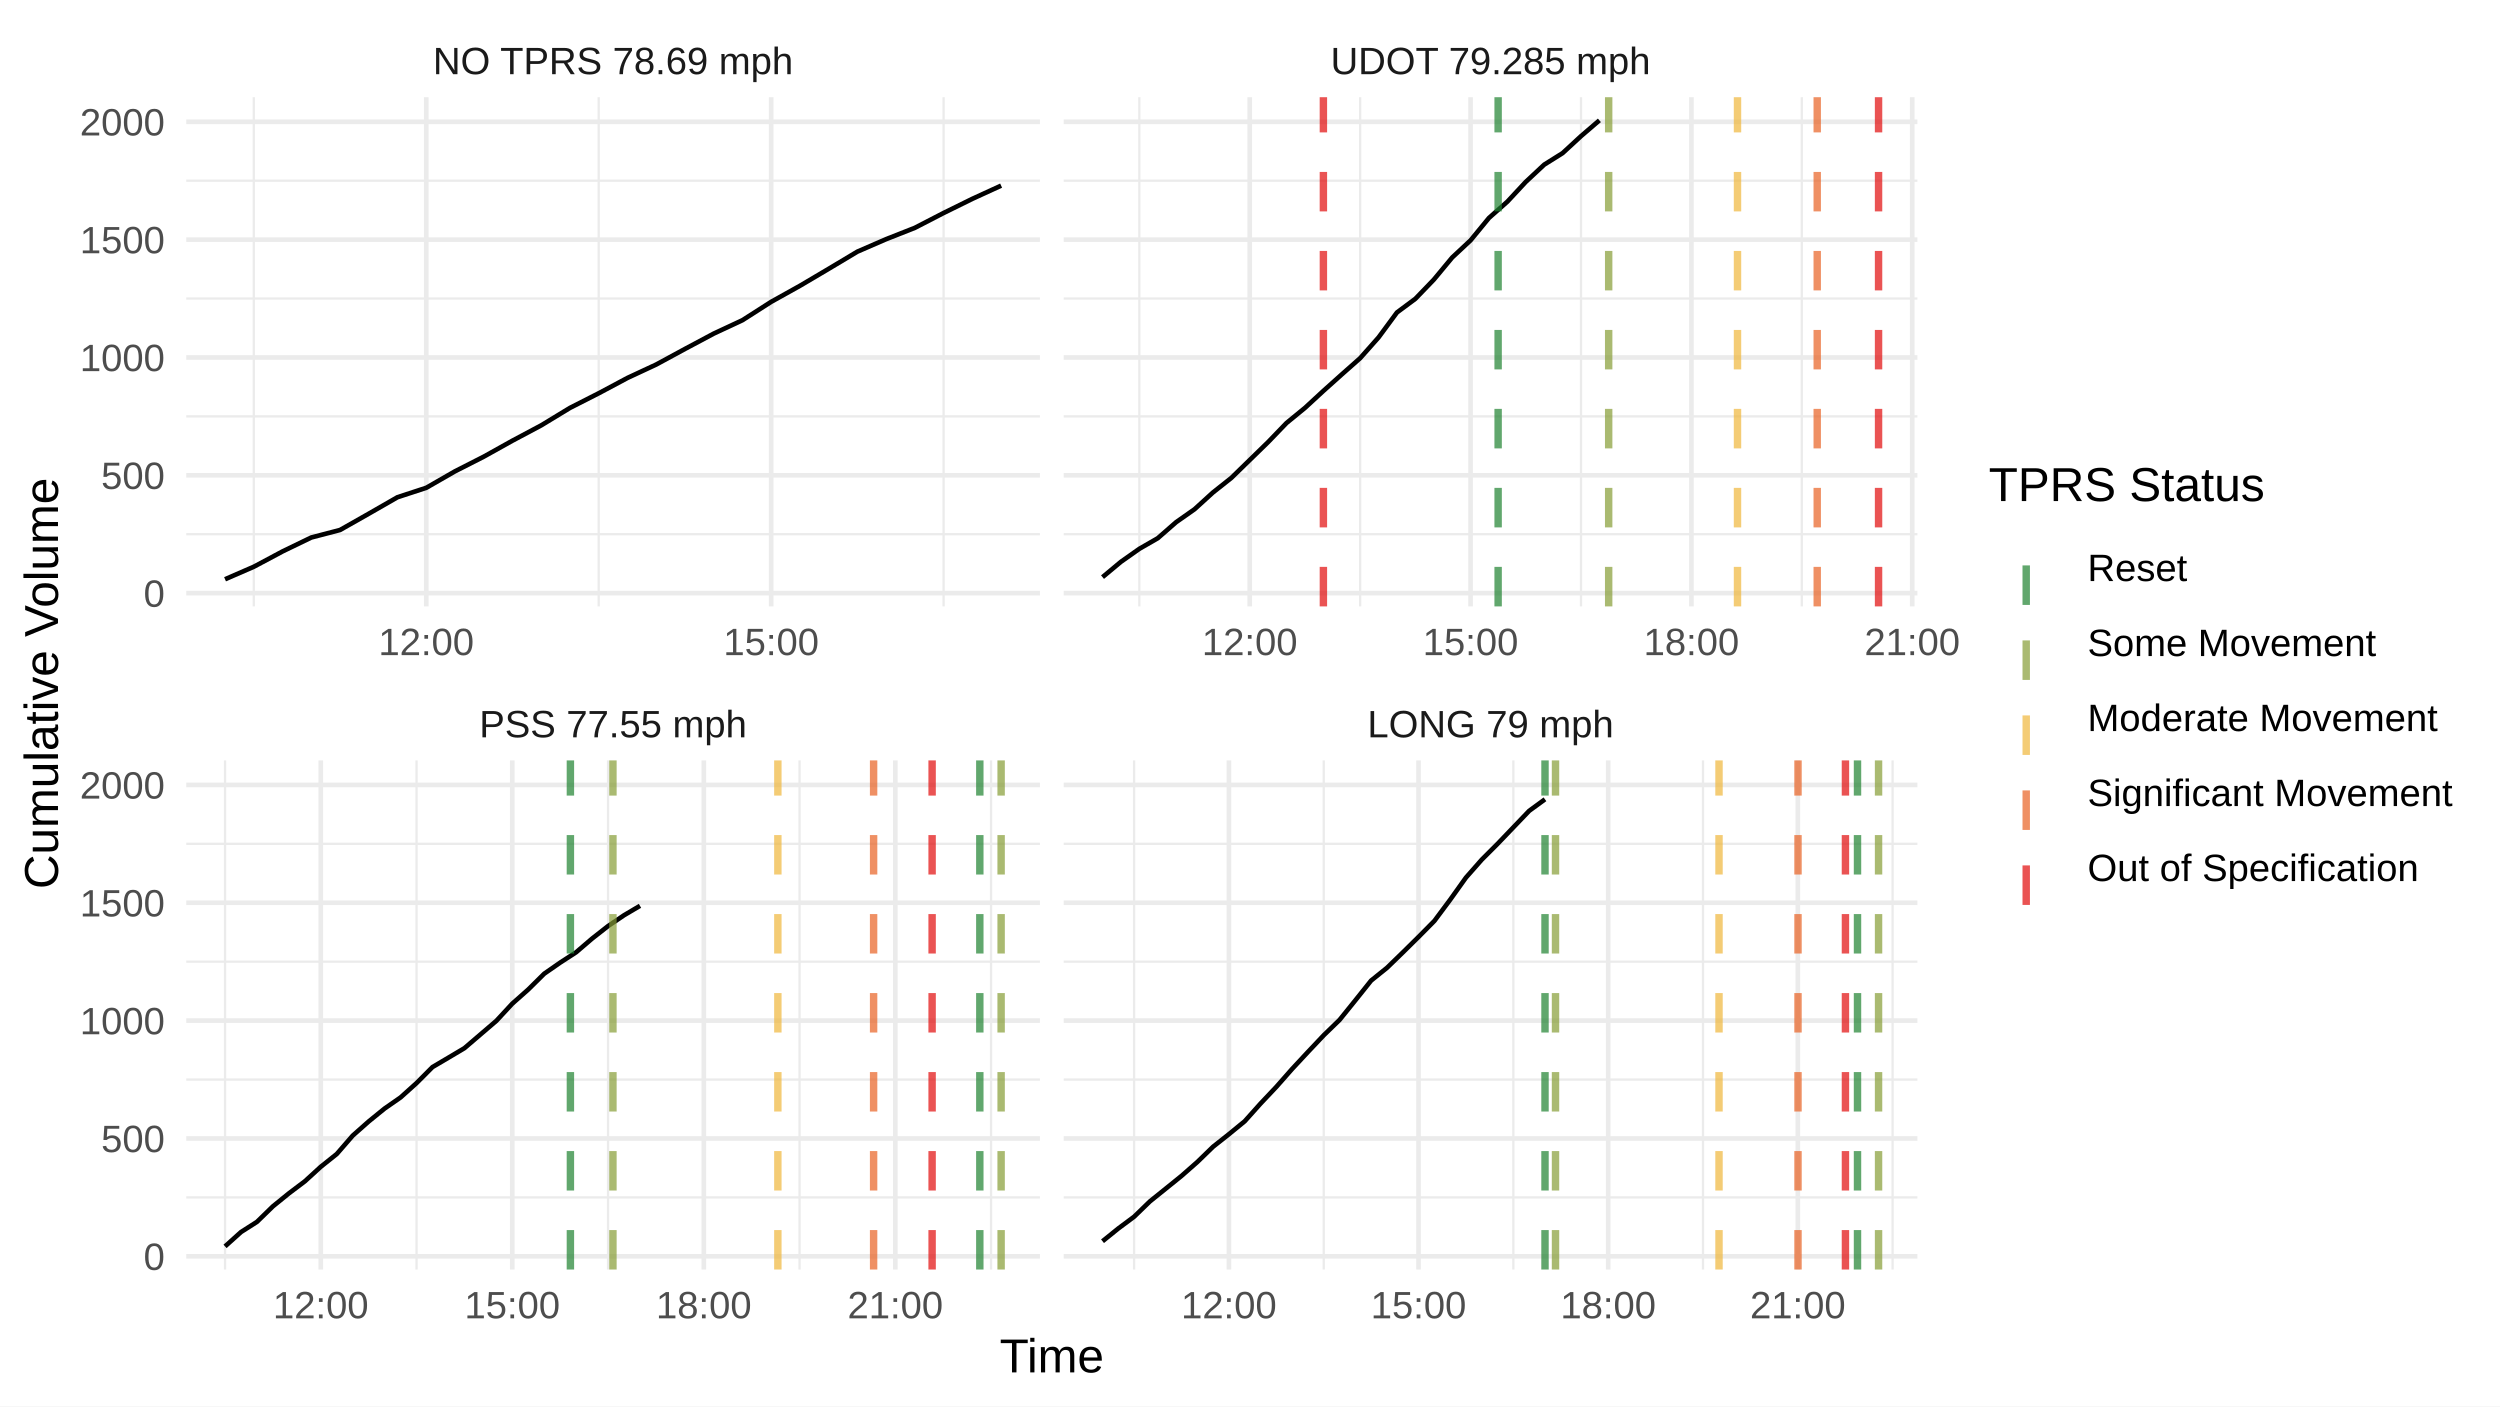
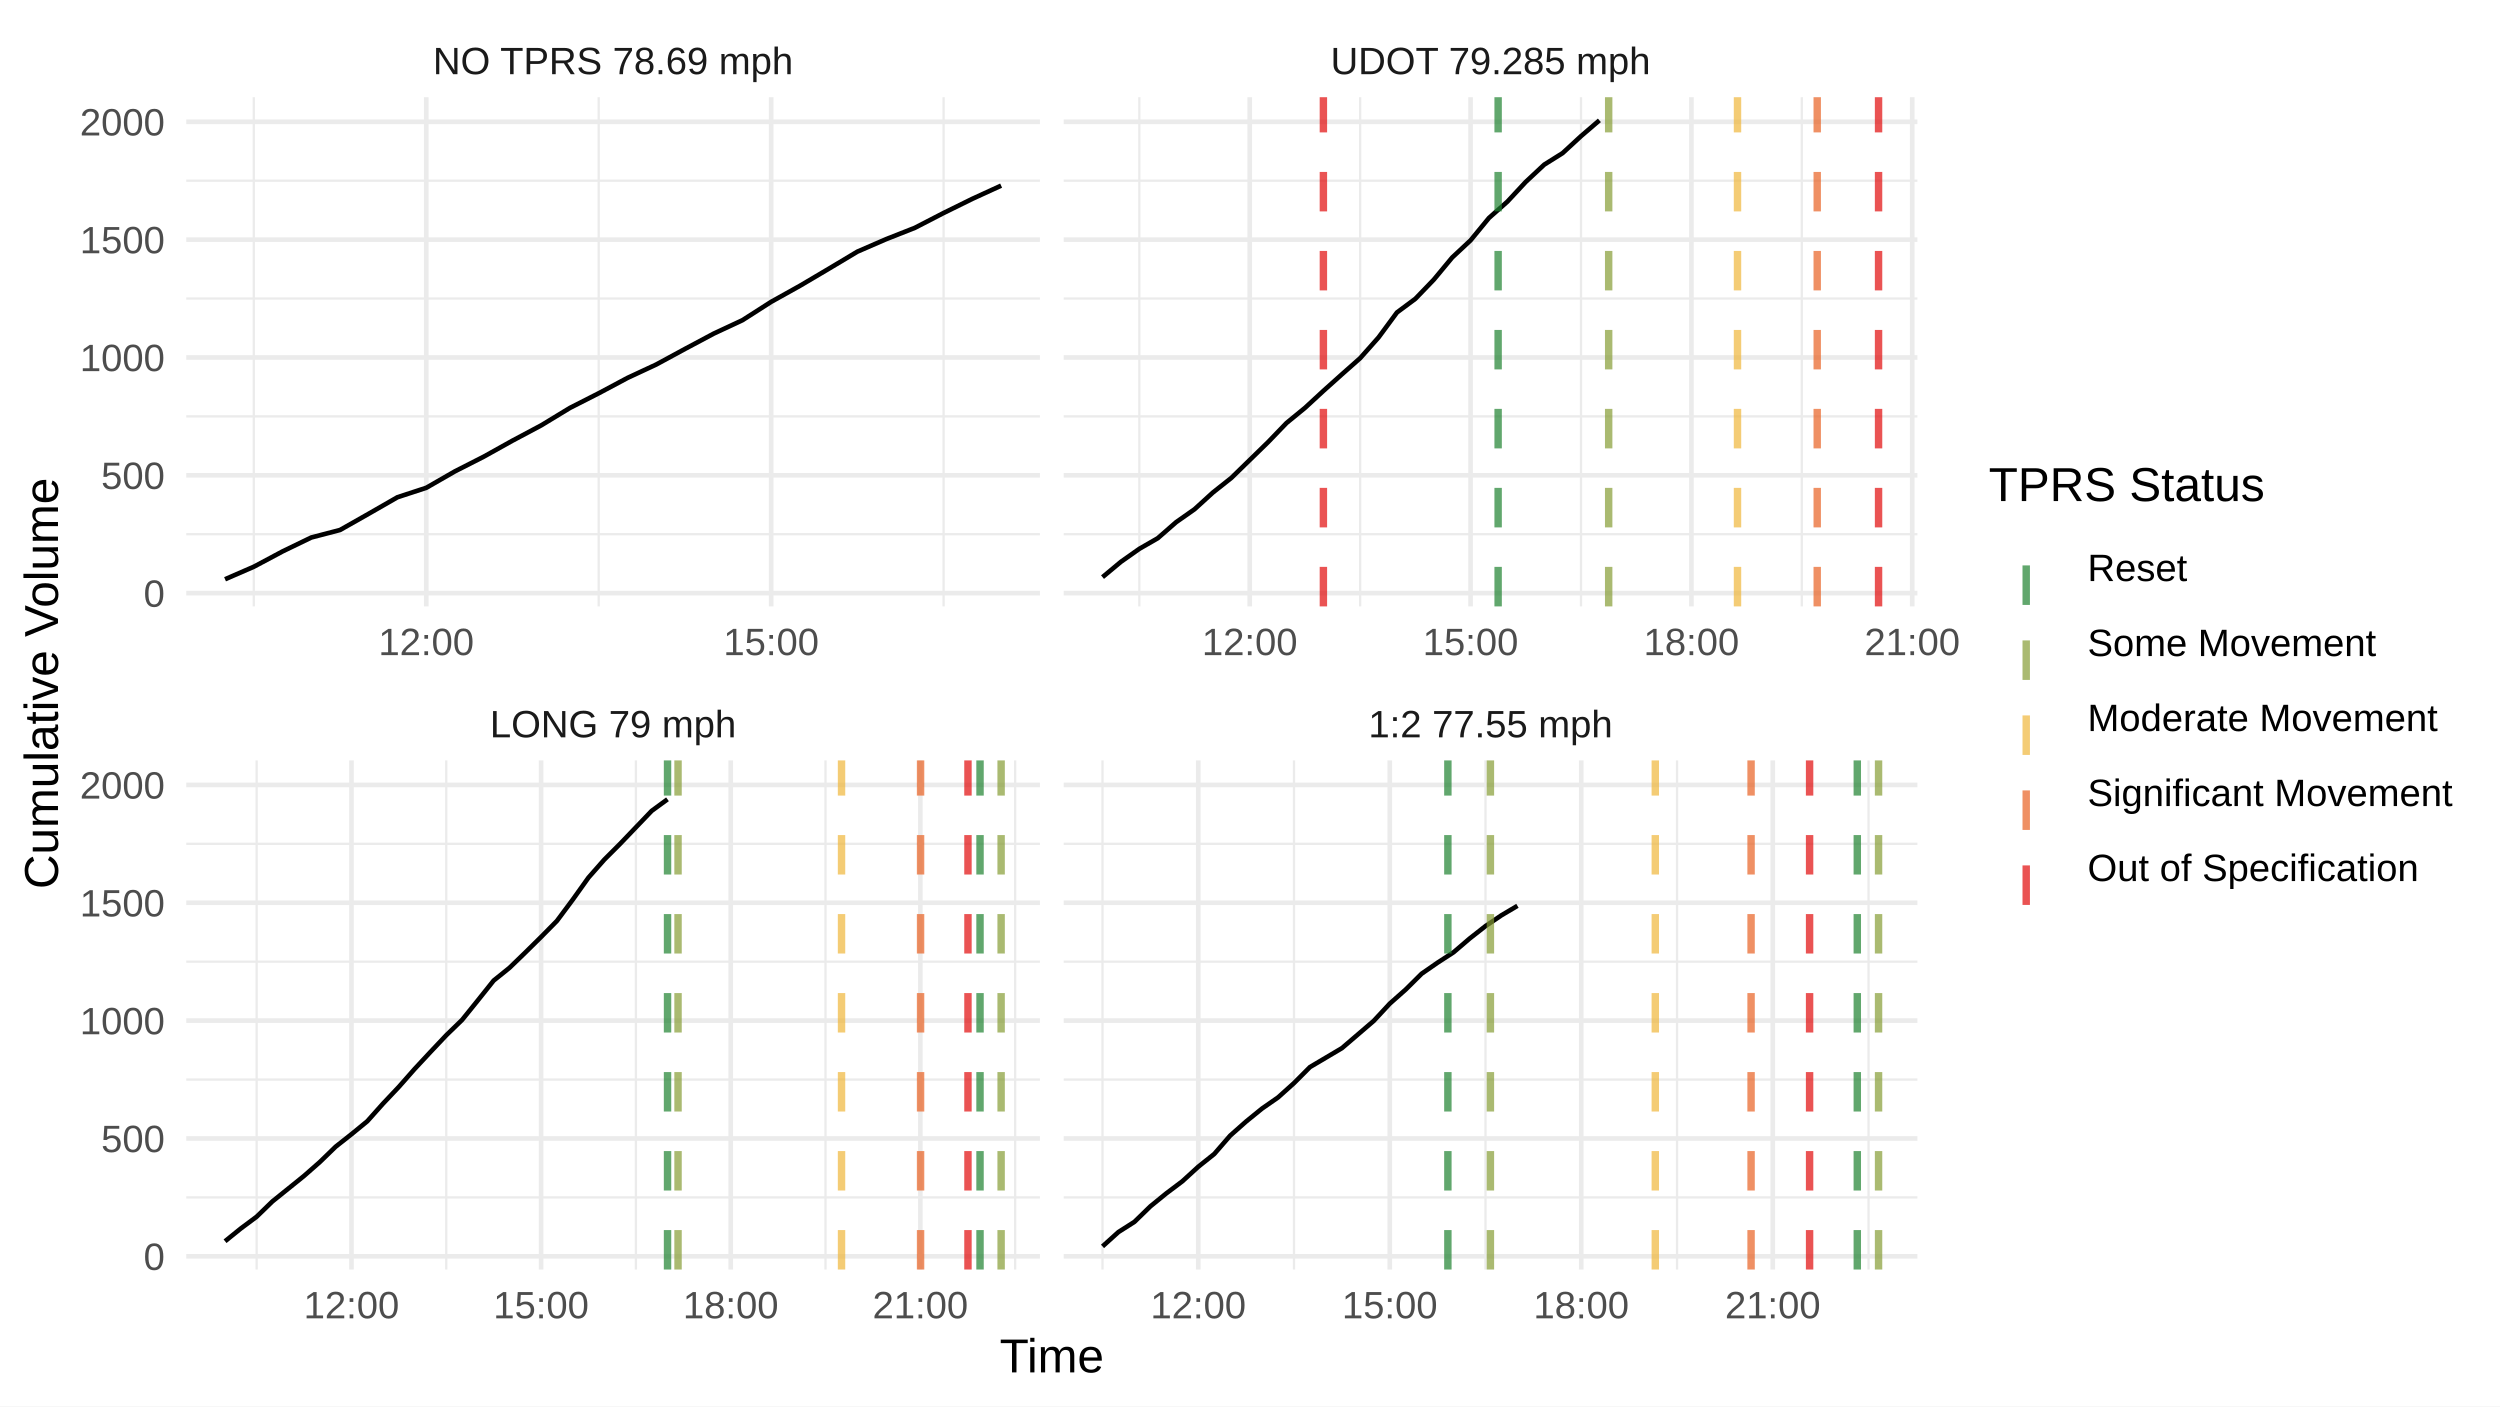
<svg xmlns="http://www.w3.org/2000/svg" width="576.00pt" height="324.00pt" viewBox="0 0 576.00 324.00">
  <g class="svglite">
    <defs>
      <style type="text/css">
    .svglite line, .svglite polyline, .svglite polygon, .svglite path, .svglite rect, .svglite circle {
      fill: none;
      stroke: #000000;
      stroke-linecap: round;
      stroke-linejoin: round;
      stroke-miterlimit: 10.00;
    }
    .svglite text {
      white-space: pre;
    }
    .svglite g.glyphgroup path {
      fill: inherit;
      stroke: none;
    }
  </style>
    </defs>
    <rect width="100%" height="100%" style="stroke: none; fill: #FFFFFF;" />
    <defs>
      <clipPath id="cpMC4wMHw1NzYuMDB8MC4wMHwzMjQuMDA=">
        <rect x="0.00" y="0.00" width="576.00" height="324.00" />
      </clipPath>
    </defs>
    <g clip-path="url(#cpMC4wMHw1NzYuMDB8MC4wMHwzMjQuMDA=)">
      <rect x="0.00" y="0" width="576.00" height="324.00" style="stroke-width: 1.07; stroke: none; fill: #FFFFFF;" />
    </g>
    <defs>
      <clipPath id="cpNDIuOTF8MjM5LjYwfDIyLjQwfDEzOS43MQ==">
        <rect x="42.91" y="22.40" width="196.69" height="117.31" />
      </clipPath>
    </defs>
    <g clip-path="url(#cpNDIuOTF8MjM5LjYwfDIyLjQwfDEzOS43MQ==)">
      <polyline points="42.91,123.08 239.60,123.08 " style="stroke-width: 0.53; stroke: #EBEBEB; stroke-linecap: butt;" />
      <polyline points="42.91,95.93 239.60,95.93 " style="stroke-width: 0.53; stroke: #EBEBEB; stroke-linecap: butt;" />
      <polyline points="42.91,68.78 239.60,68.78 " style="stroke-width: 0.53; stroke: #EBEBEB; stroke-linecap: butt;" />
      <polyline points="42.91,41.63 239.60,41.63 " style="stroke-width: 0.53; stroke: #EBEBEB; stroke-linecap: butt;" />
      <polyline points="58.47,139.71 58.47,22.40 " style="stroke-width: 0.53; stroke: #EBEBEB; stroke-linecap: butt;" />
      <polyline points="137.94,139.71 137.94,22.40 " style="stroke-width: 0.53; stroke: #EBEBEB; stroke-linecap: butt;" />
      <polyline points="217.41,139.71 217.41,22.40 " style="stroke-width: 0.53; stroke: #EBEBEB; stroke-linecap: butt;" />
      <polyline points="42.91,136.66 239.60,136.66 " style="stroke-width: 1.07; stroke: #EBEBEB; stroke-linecap: butt;" />
      <polyline points="42.91,109.51 239.60,109.51 " style="stroke-width: 1.07; stroke: #EBEBEB; stroke-linecap: butt;" />
      <polyline points="42.91,82.36 239.60,82.36 " style="stroke-width: 1.07; stroke: #EBEBEB; stroke-linecap: butt;" />
      <polyline points="42.91,55.21 239.60,55.21 " style="stroke-width: 1.07; stroke: #EBEBEB; stroke-linecap: butt;" />
      <polyline points="42.91,28.06 239.60,28.06 " style="stroke-width: 1.07; stroke: #EBEBEB; stroke-linecap: butt;" />
      <polyline points="98.21,139.71 98.21,22.40 " style="stroke-width: 1.07; stroke: #EBEBEB; stroke-linecap: butt;" />
      <polyline points="177.68,139.71 177.68,22.40 " style="stroke-width: 1.07; stroke: #EBEBEB; stroke-linecap: butt;" />
      <polyline points="51.85,133.46 58.47,130.58 65.09,127.05 71.72,123.84 78.34,122.11 84.96,118.36 91.58,114.56 98.21,112.39 104.83,108.59 111.45,105.22 118.07,101.53 124.70,98.00 131.32,93.98 137.94,90.61 144.56,87.08 151.19,83.99 157.81,80.40 164.43,76.87 171.05,73.78 177.68,69.54 184.30,65.85 190.92,61.94 197.54,57.98 204.17,55.10 210.79,52.49 217.41,49.07 224.03,45.81 230.66,42.77 " style="stroke-width: 1.07; stroke-linecap: butt;" />
    </g>
    <g clip-path="url(#cpMC4wMHw1NzYuMDB8MC4wMHwzMjQuMDA=)">
</g>
    <defs>
      <clipPath id="cpNDIuOTF8MjM5LjYwfDE3NS4xOXwyOTIuNTA=">
        <rect x="42.91" y="175.19" width="196.69" height="117.31" />
      </clipPath>
    </defs>
    <g clip-path="url(#cpNDIuOTF8MjM5LjYwfDE3NS4xOXwyOTIuNTA=)">
      <polyline points="42.91,275.88 239.60,275.88 " style="stroke-width: 0.53; stroke: #EBEBEB; stroke-linecap: butt;" />
      <polyline points="42.91,248.73 239.60,248.73 " style="stroke-width: 0.53; stroke: #EBEBEB; stroke-linecap: butt;" />
      <polyline points="42.91,221.57 239.60,221.57 " style="stroke-width: 0.53; stroke: #EBEBEB; stroke-linecap: butt;" />
      <polyline points="42.91,194.42 239.60,194.42 " style="stroke-width: 0.53; stroke: #EBEBEB; stroke-linecap: butt;" />
-       <polyline points="51.85,292.50 51.85,175.19 " style="stroke-width: 0.53; stroke: #EBEBEB; stroke-linecap: butt;" />
-       <polyline points="95.97,292.50 95.97,175.19 " style="stroke-width: 0.53; stroke: #EBEBEB; stroke-linecap: butt;" />
-       <polyline points="140.09,292.50 140.09,175.19 " style="stroke-width: 0.53; stroke: #EBEBEB; stroke-linecap: butt;" />
-       <polyline points="184.22,292.50 184.22,175.19 " style="stroke-width: 0.53; stroke: #EBEBEB; stroke-linecap: butt;" />
-       <polyline points="228.34,292.50 228.34,175.19 " style="stroke-width: 0.53; stroke: #EBEBEB; stroke-linecap: butt;" />
+       <polyline points="59.13,292.50 59.13,175.19 " style="stroke-width: 0.53; stroke: #EBEBEB; stroke-linecap: butt;" />
+       <polyline points="102.82,292.50 102.82,175.19 " style="stroke-width: 0.53; stroke: #EBEBEB; stroke-linecap: butt;" />
+       <polyline points="146.51,292.50 146.51,175.19 " style="stroke-width: 0.53; stroke: #EBEBEB; stroke-linecap: butt;" />
+       <polyline points="190.20,292.50 190.20,175.19 " style="stroke-width: 0.53; stroke: #EBEBEB; stroke-linecap: butt;" />
+       <polyline points="233.89,292.50 233.89,175.19 " style="stroke-width: 0.53; stroke: #EBEBEB; stroke-linecap: butt;" />
      <polyline points="42.91,289.45 239.60,289.45 " style="stroke-width: 1.07; stroke: #EBEBEB; stroke-linecap: butt;" />
      <polyline points="42.91,262.30 239.60,262.30 " style="stroke-width: 1.07; stroke: #EBEBEB; stroke-linecap: butt;" />
      <polyline points="42.91,235.15 239.60,235.15 " style="stroke-width: 1.07; stroke: #EBEBEB; stroke-linecap: butt;" />
      <polyline points="42.91,208.00 239.60,208.00 " style="stroke-width: 1.07; stroke: #EBEBEB; stroke-linecap: butt;" />
      <polyline points="42.91,180.85 239.60,180.85 " style="stroke-width: 1.07; stroke: #EBEBEB; stroke-linecap: butt;" />
-       <polyline points="73.91,292.50 73.91,175.19 " style="stroke-width: 1.07; stroke: #EBEBEB; stroke-linecap: butt;" />
-       <polyline points="118.03,292.50 118.03,175.19 " style="stroke-width: 1.07; stroke: #EBEBEB; stroke-linecap: butt;" />
-       <polyline points="162.16,292.50 162.16,175.19 " style="stroke-width: 1.07; stroke: #EBEBEB; stroke-linecap: butt;" />
-       <polyline points="206.28,292.50 206.28,175.19 " style="stroke-width: 1.07; stroke: #EBEBEB; stroke-linecap: butt;" />
-       <polyline points="51.85,287.17 55.53,283.86 59.20,281.52 62.88,277.94 66.56,274.95 70.23,272.18 73.91,268.82 77.59,265.88 81.26,261.65 84.94,258.39 88.62,255.40 92.29,252.85 95.97,249.54 99.65,245.85 103.33,243.68 107.00,241.50 110.68,238.35 114.36,235.20 118.03,231.24 121.71,227.98 125.39,224.34 129.06,221.79 132.74,219.40 136.42,216.25 140.09,213.37 143.77,210.88 147.45,208.70 " style="stroke-width: 1.07; stroke-linecap: butt;" />
-       <line x1="131.42" y1="292.50" x2="131.42" y2="175.19" style="stroke-width: 1.71; stroke: #1E822F; stroke-opacity: 0.70; stroke-dasharray: 9.10,9.10; stroke-linecap: butt;" />
-       <line x1="141.22" y1="292.50" x2="141.22" y2="175.19" style="stroke-width: 1.71; stroke: #879D35; stroke-opacity: 0.70; stroke-dasharray: 9.10,9.10; stroke-linecap: butt;" />
-       <line x1="179.22" y1="292.50" x2="179.22" y2="175.19" style="stroke-width: 1.71; stroke: #F0B73B; stroke-opacity: 0.70; stroke-dasharray: 9.10,9.10; stroke-linecap: butt;" />
-       <line x1="201.28" y1="292.50" x2="201.28" y2="175.19" style="stroke-width: 1.71; stroke: #E96123; stroke-opacity: 0.70; stroke-dasharray: 9.10,9.10; stroke-linecap: butt;" />
-       <line x1="214.76" y1="292.50" x2="214.76" y2="175.19" style="stroke-width: 1.71; stroke: #E10A0A; stroke-opacity: 0.70; stroke-dasharray: 9.10,9.10; stroke-linecap: butt;" />
-       <line x1="225.75" y1="292.50" x2="225.75" y2="175.19" style="stroke-width: 1.71; stroke: #1E822F; stroke-opacity: 0.70; stroke-dasharray: 9.10,9.10; stroke-linecap: butt;" />
+       <polyline points="80.98,292.50 80.98,175.19 " style="stroke-width: 1.07; stroke: #EBEBEB; stroke-linecap: butt;" />
+       <polyline points="124.67,292.50 124.67,175.19 " style="stroke-width: 1.07; stroke: #EBEBEB; stroke-linecap: butt;" />
+       <polyline points="168.36,292.50 168.36,175.19 " style="stroke-width: 1.07; stroke: #EBEBEB; stroke-linecap: butt;" />
+       <polyline points="212.05,292.50 212.05,175.19 " style="stroke-width: 1.07; stroke: #EBEBEB; stroke-linecap: butt;" />
+       <polyline points="51.85,285.98 55.49,283.04 59.13,280.33 62.77,276.80 66.41,273.87 70.05,270.93 73.69,267.73 77.33,264.20 80.98,261.32 84.62,258.34 88.26,254.26 91.90,250.41 95.54,246.28 99.18,242.37 102.82,238.52 106.46,234.99 110.10,230.48 113.74,225.92 117.38,222.99 121.03,219.46 124.67,215.87 128.31,212.18 131.95,207.29 135.59,202.19 139.23,198.06 142.87,194.42 146.51,190.62 150.15,186.82 153.79,184.16 " style="stroke-width: 1.07; stroke-linecap: butt;" />
+       <line x1="153.80" y1="292.50" x2="153.80" y2="175.19" style="stroke-width: 1.71; stroke: #1E822F; stroke-opacity: 0.70; stroke-dasharray: 9.10,9.10; stroke-linecap: butt;" />
+       <line x1="156.22" y1="292.50" x2="156.22" y2="175.19" style="stroke-width: 1.71; stroke: #879D35; stroke-opacity: 0.70; stroke-dasharray: 9.10,9.10; stroke-linecap: butt;" />
+       <line x1="193.89" y1="292.50" x2="193.89" y2="175.19" style="stroke-width: 1.71; stroke: #F0B73B; stroke-opacity: 0.70; stroke-dasharray: 9.10,9.10; stroke-linecap: butt;" />
+       <line x1="212.10" y1="292.50" x2="212.10" y2="175.19" style="stroke-width: 1.71; stroke: #E96123; stroke-opacity: 0.70; stroke-dasharray: 9.10,9.10; stroke-linecap: butt;" />
+       <line x1="223.02" y1="292.50" x2="223.02" y2="175.19" style="stroke-width: 1.71; stroke: #E10A0A; stroke-opacity: 0.70; stroke-dasharray: 9.10,9.10; stroke-linecap: butt;" />
+       <line x1="225.80" y1="292.50" x2="225.80" y2="175.19" style="stroke-width: 1.71; stroke: #1E822F; stroke-opacity: 0.70; stroke-dasharray: 9.10,9.10; stroke-linecap: butt;" />
      <line x1="230.66" y1="292.50" x2="230.66" y2="175.19" style="stroke-width: 1.71; stroke: #879D35; stroke-opacity: 0.70; stroke-dasharray: 9.10,9.10; stroke-linecap: butt;" />
    </g>
    <g clip-path="url(#cpMC4wMHw1NzYuMDB8MC4wMHwzMjQuMDA=)">
</g>
    <defs>
      <clipPath id="cpMjQ1LjA4fDQ0MS43N3wyMi40MHwxMzkuNzE=">
        <rect x="245.08" y="22.40" width="196.69" height="117.31" />
      </clipPath>
    </defs>
    <g clip-path="url(#cpMjQ1LjA4fDQ0MS43N3wyMi40MHwxMzkuNzE=)">
      <polyline points="245.08,123.08 441.77,123.08 " style="stroke-width: 0.53; stroke: #EBEBEB; stroke-linecap: butt;" />
      <polyline points="245.08,95.93 441.77,95.93 " style="stroke-width: 0.53; stroke: #EBEBEB; stroke-linecap: butt;" />
      <polyline points="245.08,68.78 441.77,68.78 " style="stroke-width: 0.53; stroke: #EBEBEB; stroke-linecap: butt;" />
      <polyline points="245.08,41.63 441.77,41.63 " style="stroke-width: 0.53; stroke: #EBEBEB; stroke-linecap: butt;" />
      <polyline points="262.50,139.71 262.50,22.40 " style="stroke-width: 0.53; stroke: #EBEBEB; stroke-linecap: butt;" />
      <polyline points="313.38,139.71 313.38,22.40 " style="stroke-width: 0.53; stroke: #EBEBEB; stroke-linecap: butt;" />
      <polyline points="364.26,139.71 364.26,22.40 " style="stroke-width: 0.53; stroke: #EBEBEB; stroke-linecap: butt;" />
      <polyline points="415.14,139.71 415.14,22.40 " style="stroke-width: 0.53; stroke: #EBEBEB; stroke-linecap: butt;" />
      <polyline points="245.08,136.66 441.77,136.66 " style="stroke-width: 1.07; stroke: #EBEBEB; stroke-linecap: butt;" />
      <polyline points="245.08,109.51 441.77,109.51 " style="stroke-width: 1.07; stroke: #EBEBEB; stroke-linecap: butt;" />
      <polyline points="245.08,82.36 441.77,82.36 " style="stroke-width: 1.07; stroke: #EBEBEB; stroke-linecap: butt;" />
      <polyline points="245.08,55.21 441.77,55.21 " style="stroke-width: 1.07; stroke: #EBEBEB; stroke-linecap: butt;" />
      <polyline points="245.08,28.06 441.77,28.06 " style="stroke-width: 1.07; stroke: #EBEBEB; stroke-linecap: butt;" />
      <polyline points="287.94,139.71 287.94,22.40 " style="stroke-width: 1.07; stroke: #EBEBEB; stroke-linecap: butt;" />
      <polyline points="338.82,139.71 338.82,22.40 " style="stroke-width: 1.07; stroke: #EBEBEB; stroke-linecap: butt;" />
      <polyline points="389.70,139.71 389.70,22.40 " style="stroke-width: 1.07; stroke: #EBEBEB; stroke-linecap: butt;" />
      <polyline points="440.58,139.71 440.58,22.40 " style="stroke-width: 1.07; stroke: #EBEBEB; stroke-linecap: butt;" />
      <polyline points="254.02,132.97 258.26,129.44 262.50,126.45 266.74,124.01 270.98,120.31 275.22,117.33 279.46,113.47 283.70,110.11 287.94,105.98 292.18,101.85 296.42,97.45 300.66,93.98 304.90,90.07 309.14,86.27 313.38,82.52 317.62,77.74 321.86,71.99 326.10,68.84 330.34,64.44 334.58,59.33 338.82,55.37 343.06,50.21 347.30,46.46 351.54,41.90 355.78,37.94 360.02,35.28 364.26,31.37 368.50,27.73 " style="stroke-width: 1.07; stroke-linecap: butt;" />
      <line x1="304.91" y1="139.71" x2="304.91" y2="22.40" style="stroke-width: 1.71; stroke: #E10A0A; stroke-opacity: 0.70; stroke-dasharray: 9.10,9.10; stroke-linecap: butt;" />
      <line x1="345.17" y1="139.71" x2="345.17" y2="22.40" style="stroke-width: 1.71; stroke: #1E822F; stroke-opacity: 0.70; stroke-dasharray: 9.10,9.10; stroke-linecap: butt;" />
      <line x1="370.64" y1="139.71" x2="370.64" y2="22.40" style="stroke-width: 1.71; stroke: #879D35; stroke-opacity: 0.70; stroke-dasharray: 9.10,9.10; stroke-linecap: butt;" />
      <line x1="400.32" y1="139.71" x2="400.32" y2="22.40" style="stroke-width: 1.71; stroke: #F0B73B; stroke-opacity: 0.70; stroke-dasharray: 9.10,9.10; stroke-linecap: butt;" />
      <line x1="418.69" y1="139.71" x2="418.69" y2="22.40" style="stroke-width: 1.71; stroke: #E96123; stroke-opacity: 0.70; stroke-dasharray: 9.10,9.10; stroke-linecap: butt;" />
      <line x1="432.82" y1="139.71" x2="432.82" y2="22.40" style="stroke-width: 1.71; stroke: #E10A0A; stroke-opacity: 0.70; stroke-dasharray: 9.10,9.10; stroke-linecap: butt;" />
    </g>
    <g clip-path="url(#cpMC4wMHw1NzYuMDB8MC4wMHwzMjQuMDA=)">
</g>
    <defs>
      <clipPath id="cpMjQ1LjA4fDQ0MS43N3wxNzUuMTl8MjkyLjUw">
        <rect x="245.08" y="175.19" width="196.69" height="117.31" />
      </clipPath>
    </defs>
    <g clip-path="url(#cpMjQ1LjA4fDQ0MS43N3wxNzUuMTl8MjkyLjUw)">
      <polyline points="245.08,275.88 441.77,275.88 " style="stroke-width: 0.53; stroke: #EBEBEB; stroke-linecap: butt;" />
      <polyline points="245.08,248.73 441.77,248.73 " style="stroke-width: 0.53; stroke: #EBEBEB; stroke-linecap: butt;" />
      <polyline points="245.08,221.57 441.77,221.57 " style="stroke-width: 0.53; stroke: #EBEBEB; stroke-linecap: butt;" />
      <polyline points="245.08,194.42 441.77,194.42 " style="stroke-width: 0.53; stroke: #EBEBEB; stroke-linecap: butt;" />
-       <polyline points="261.30,292.50 261.30,175.19 " style="stroke-width: 0.53; stroke: #EBEBEB; stroke-linecap: butt;" />
-       <polyline points="304.99,292.50 304.99,175.19 " style="stroke-width: 0.53; stroke: #EBEBEB; stroke-linecap: butt;" />
-       <polyline points="348.68,292.50 348.68,175.19 " style="stroke-width: 0.53; stroke: #EBEBEB; stroke-linecap: butt;" />
-       <polyline points="392.37,292.50 392.37,175.19 " style="stroke-width: 0.53; stroke: #EBEBEB; stroke-linecap: butt;" />
-       <polyline points="436.06,292.50 436.06,175.19 " style="stroke-width: 0.53; stroke: #EBEBEB; stroke-linecap: butt;" />
+       <polyline points="254.02,292.50 254.02,175.19 " style="stroke-width: 0.53; stroke: #EBEBEB; stroke-linecap: butt;" />
+       <polyline points="298.14,292.50 298.14,175.19 " style="stroke-width: 0.53; stroke: #EBEBEB; stroke-linecap: butt;" />
+       <polyline points="342.26,292.50 342.26,175.19 " style="stroke-width: 0.53; stroke: #EBEBEB; stroke-linecap: butt;" />
+       <polyline points="386.39,292.50 386.39,175.19 " style="stroke-width: 0.53; stroke: #EBEBEB; stroke-linecap: butt;" />
+       <polyline points="430.51,292.50 430.51,175.19 " style="stroke-width: 0.53; stroke: #EBEBEB; stroke-linecap: butt;" />
      <polyline points="245.08,289.45 441.77,289.45 " style="stroke-width: 1.07; stroke: #EBEBEB; stroke-linecap: butt;" />
      <polyline points="245.08,262.30 441.77,262.30 " style="stroke-width: 1.07; stroke: #EBEBEB; stroke-linecap: butt;" />
      <polyline points="245.08,235.15 441.77,235.15 " style="stroke-width: 1.07; stroke: #EBEBEB; stroke-linecap: butt;" />
      <polyline points="245.08,208.00 441.77,208.00 " style="stroke-width: 1.07; stroke: #EBEBEB; stroke-linecap: butt;" />
      <polyline points="245.08,180.85 441.77,180.85 " style="stroke-width: 1.07; stroke: #EBEBEB; stroke-linecap: butt;" />
-       <polyline points="283.14,292.50 283.14,175.19 " style="stroke-width: 1.07; stroke: #EBEBEB; stroke-linecap: butt;" />
-       <polyline points="326.83,292.50 326.83,175.19 " style="stroke-width: 1.07; stroke: #EBEBEB; stroke-linecap: butt;" />
-       <polyline points="370.53,292.50 370.53,175.19 " style="stroke-width: 1.07; stroke: #EBEBEB; stroke-linecap: butt;" />
-       <polyline points="414.22,292.50 414.22,175.19 " style="stroke-width: 1.07; stroke: #EBEBEB; stroke-linecap: butt;" />
-       <polyline points="254.02,285.98 257.66,283.04 261.30,280.33 264.94,276.80 268.58,273.87 272.22,270.93 275.86,267.73 279.50,264.20 283.14,261.32 286.78,258.34 290.43,254.26 294.07,250.41 297.71,246.28 301.35,242.37 304.99,238.52 308.63,234.99 312.27,230.48 315.91,225.92 319.55,222.99 323.19,219.46 326.83,215.87 330.48,212.18 334.12,207.29 337.76,202.19 341.40,198.06 345.04,194.42 348.68,190.62 352.32,186.82 355.96,184.16 " style="stroke-width: 1.07; stroke-linecap: butt;" />
-       <line x1="355.97" y1="292.50" x2="355.97" y2="175.19" style="stroke-width: 1.71; stroke: #1E822F; stroke-opacity: 0.70; stroke-dasharray: 9.10,9.10; stroke-linecap: butt;" />
-       <line x1="358.39" y1="292.50" x2="358.39" y2="175.19" style="stroke-width: 1.71; stroke: #879D35; stroke-opacity: 0.70; stroke-dasharray: 9.10,9.10; stroke-linecap: butt;" />
-       <line x1="396.06" y1="292.50" x2="396.06" y2="175.19" style="stroke-width: 1.71; stroke: #F0B73B; stroke-opacity: 0.70; stroke-dasharray: 9.10,9.10; stroke-linecap: butt;" />
-       <line x1="414.26" y1="292.50" x2="414.26" y2="175.19" style="stroke-width: 1.71; stroke: #E96123; stroke-opacity: 0.70; stroke-dasharray: 9.10,9.10; stroke-linecap: butt;" />
-       <line x1="425.19" y1="292.50" x2="425.19" y2="175.19" style="stroke-width: 1.71; stroke: #E10A0A; stroke-opacity: 0.70; stroke-dasharray: 9.10,9.10; stroke-linecap: butt;" />
-       <line x1="427.97" y1="292.50" x2="427.97" y2="175.19" style="stroke-width: 1.71; stroke: #1E822F; stroke-opacity: 0.70; stroke-dasharray: 9.10,9.10; stroke-linecap: butt;" />
+       <polyline points="276.08,292.50 276.08,175.19 " style="stroke-width: 1.07; stroke: #EBEBEB; stroke-linecap: butt;" />
+       <polyline points="320.20,292.50 320.20,175.19 " style="stroke-width: 1.07; stroke: #EBEBEB; stroke-linecap: butt;" />
+       <polyline points="364.32,292.50 364.32,175.19 " style="stroke-width: 1.07; stroke: #EBEBEB; stroke-linecap: butt;" />
+       <polyline points="408.45,292.50 408.45,175.19 " style="stroke-width: 1.07; stroke: #EBEBEB; stroke-linecap: butt;" />
+       <polyline points="254.02,287.17 257.69,283.86 261.37,281.52 265.05,277.94 268.72,274.95 272.40,272.18 276.08,268.82 279.76,265.88 283.43,261.65 287.11,258.39 290.79,255.40 294.46,252.85 298.14,249.54 301.82,245.85 305.49,243.68 309.17,241.50 312.85,238.35 316.52,235.20 320.20,231.24 323.88,227.98 327.55,224.34 331.23,221.79 334.91,219.40 338.59,216.25 342.26,213.37 345.94,210.88 349.62,208.70 " style="stroke-width: 1.07; stroke-linecap: butt;" />
+       <line x1="333.59" y1="292.50" x2="333.59" y2="175.19" style="stroke-width: 1.71; stroke: #1E822F; stroke-opacity: 0.70; stroke-dasharray: 9.10,9.10; stroke-linecap: butt;" />
+       <line x1="343.39" y1="292.50" x2="343.39" y2="175.19" style="stroke-width: 1.71; stroke: #879D35; stroke-opacity: 0.70; stroke-dasharray: 9.10,9.10; stroke-linecap: butt;" />
+       <line x1="381.38" y1="292.50" x2="381.38" y2="175.19" style="stroke-width: 1.71; stroke: #F0B73B; stroke-opacity: 0.70; stroke-dasharray: 9.10,9.10; stroke-linecap: butt;" />
+       <line x1="403.45" y1="292.50" x2="403.45" y2="175.19" style="stroke-width: 1.71; stroke: #E96123; stroke-opacity: 0.70; stroke-dasharray: 9.10,9.10; stroke-linecap: butt;" />
+       <line x1="416.93" y1="292.50" x2="416.93" y2="175.19" style="stroke-width: 1.71; stroke: #E10A0A; stroke-opacity: 0.70; stroke-dasharray: 9.10,9.10; stroke-linecap: butt;" />
+       <line x1="427.92" y1="292.50" x2="427.92" y2="175.19" style="stroke-width: 1.71; stroke: #1E822F; stroke-opacity: 0.70; stroke-dasharray: 9.10,9.10; stroke-linecap: butt;" />
      <line x1="432.82" y1="292.50" x2="432.82" y2="175.19" style="stroke-width: 1.71; stroke: #879D35; stroke-opacity: 0.70; stroke-dasharray: 9.10,9.10; stroke-linecap: butt;" />
    </g>
    <g clip-path="url(#cpMC4wMHw1NzYuMDB8MC4wMHwzMjQuMDA=)">
</g>
    <defs>
      <clipPath id="cpNDIuOTF8MjM5LjYwfDE1OC4yN3wxNzUuMTk=">
        <rect x="42.91" y="158.27" width="196.69" height="16.92" />
      </clipPath>
    </defs>
    <g clip-path="url(#cpNDIuOTF8MjM5LjYwfDE1OC4yN3wxNzUuMTk=)">
-       <text x="141.25" y="169.88" text-anchor="middle" style="font-size: 8.80px;fill: #1A1A1A; font-family: &quot;Arial&quot;;" textLength="61.61px" lengthAdjust="spacingAndGlyphs">PSS 77.55 mph</text>
+       <text x="141.25" y="169.88" text-anchor="middle" style="font-size: 8.80px;fill: #1A1A1A; font-family: &quot;Arial&quot;;" textLength="56.70px" lengthAdjust="spacingAndGlyphs">LONG 79 mph</text>
    </g>
    <g clip-path="url(#cpMC4wMHw1NzYuMDB8MC4wMHwzMjQuMDA=)">
</g>
    <defs>
      <clipPath id="cpMjQ1LjA4fDQ0MS43N3wxNTguMjd8MTc1LjE5">
        <rect x="245.08" y="158.27" width="196.69" height="16.92" />
      </clipPath>
    </defs>
    <g clip-path="url(#cpMjQ1LjA4fDQ0MS43N3wxNTguMjd8MTc1LjE5)">
-       <text x="343.42" y="169.88" text-anchor="middle" style="font-size: 8.80px;fill: #1A1A1A; font-family: &quot;Arial&quot;;" textLength="56.70px" lengthAdjust="spacingAndGlyphs">LONG 79 mph</text>
+       <text x="343.42" y="169.88" text-anchor="middle" style="font-size: 8.80px;fill: #1A1A1A; font-family: &quot;Arial&quot;;" textLength="56.20px" lengthAdjust="spacingAndGlyphs">1:2 77.55 mph</text>
    </g>
    <g clip-path="url(#cpMC4wMHw1NzYuMDB8MC4wMHwzMjQuMDA=)">
</g>
    <defs>
      <clipPath id="cpNDIuOTF8MjM5LjYwfDUuNDh8MjIuNDA=">
        <rect x="42.91" y="5.48" width="196.69" height="16.92" />
      </clipPath>
    </defs>
    <g clip-path="url(#cpNDIuOTF8MjM5LjYwfDUuNDh8MjIuNDA=)">
      <text x="141.25" y="17.09" text-anchor="middle" style="font-size: 8.80px;fill: #1A1A1A; font-family: &quot;Arial&quot;;" textLength="82.95px" lengthAdjust="spacingAndGlyphs">NO TPRS 78.69 mph</text>
    </g>
    <g clip-path="url(#cpMC4wMHw1NzYuMDB8MC4wMHwzMjQuMDA=)">
</g>
    <defs>
      <clipPath id="cpMjQ1LjA4fDQ0MS43N3w1LjQ4fDIyLjQw">
        <rect x="245.08" y="5.48" width="196.69" height="16.92" />
      </clipPath>
    </defs>
    <g clip-path="url(#cpMjQ1LjA4fDQ0MS43N3w1LjQ4fDIyLjQw)">
      <text x="343.42" y="17.09" text-anchor="middle" style="font-size: 8.80px;fill: #1A1A1A; font-family: &quot;Arial&quot;;" textLength="73.66px" lengthAdjust="spacingAndGlyphs">UDOT 79.285 mph</text>
    </g>
    <g clip-path="url(#cpMC4wMHw1NzYuMDB8MC4wMHwzMjQuMDA=)">
-       <text x="73.91" y="303.74" text-anchor="middle" style="font-size: 8.80px;fill: #4D4D4D; font-family: &quot;Arial&quot;;" textLength="22.00px" lengthAdjust="spacingAndGlyphs">12:00</text>
-       <text x="118.03" y="303.74" text-anchor="middle" style="font-size: 8.80px;fill: #4D4D4D; font-family: &quot;Arial&quot;;" textLength="22.00px" lengthAdjust="spacingAndGlyphs">15:00</text>
-       <text x="162.16" y="303.74" text-anchor="middle" style="font-size: 8.80px;fill: #4D4D4D; font-family: &quot;Arial&quot;;" textLength="22.00px" lengthAdjust="spacingAndGlyphs">18:00</text>
-       <text x="206.28" y="303.74" text-anchor="middle" style="font-size: 8.80px;fill: #4D4D4D; font-family: &quot;Arial&quot;;" textLength="22.00px" lengthAdjust="spacingAndGlyphs">21:00</text>
-       <text x="283.14" y="303.74" text-anchor="middle" style="font-size: 8.80px;fill: #4D4D4D; font-family: &quot;Arial&quot;;" textLength="22.00px" lengthAdjust="spacingAndGlyphs">12:00</text>
-       <text x="326.83" y="303.74" text-anchor="middle" style="font-size: 8.80px;fill: #4D4D4D; font-family: &quot;Arial&quot;;" textLength="22.00px" lengthAdjust="spacingAndGlyphs">15:00</text>
-       <text x="370.53" y="303.74" text-anchor="middle" style="font-size: 8.80px;fill: #4D4D4D; font-family: &quot;Arial&quot;;" textLength="22.00px" lengthAdjust="spacingAndGlyphs">18:00</text>
-       <text x="414.22" y="303.74" text-anchor="middle" style="font-size: 8.80px;fill: #4D4D4D; font-family: &quot;Arial&quot;;" textLength="22.00px" lengthAdjust="spacingAndGlyphs">21:00</text>
+       <text x="80.98" y="303.74" text-anchor="middle" style="font-size: 8.80px;fill: #4D4D4D; font-family: &quot;Arial&quot;;" textLength="22.00px" lengthAdjust="spacingAndGlyphs">12:00</text>
+       <text x="124.67" y="303.74" text-anchor="middle" style="font-size: 8.80px;fill: #4D4D4D; font-family: &quot;Arial&quot;;" textLength="22.00px" lengthAdjust="spacingAndGlyphs">15:00</text>
+       <text x="168.36" y="303.74" text-anchor="middle" style="font-size: 8.80px;fill: #4D4D4D; font-family: &quot;Arial&quot;;" textLength="22.00px" lengthAdjust="spacingAndGlyphs">18:00</text>
+       <text x="212.05" y="303.74" text-anchor="middle" style="font-size: 8.80px;fill: #4D4D4D; font-family: &quot;Arial&quot;;" textLength="22.00px" lengthAdjust="spacingAndGlyphs">21:00</text>
+       <text x="276.08" y="303.74" text-anchor="middle" style="font-size: 8.80px;fill: #4D4D4D; font-family: &quot;Arial&quot;;" textLength="22.00px" lengthAdjust="spacingAndGlyphs">12:00</text>
+       <text x="320.20" y="303.74" text-anchor="middle" style="font-size: 8.80px;fill: #4D4D4D; font-family: &quot;Arial&quot;;" textLength="22.00px" lengthAdjust="spacingAndGlyphs">15:00</text>
+       <text x="364.32" y="303.74" text-anchor="middle" style="font-size: 8.80px;fill: #4D4D4D; font-family: &quot;Arial&quot;;" textLength="22.00px" lengthAdjust="spacingAndGlyphs">18:00</text>
+       <text x="408.45" y="303.74" text-anchor="middle" style="font-size: 8.80px;fill: #4D4D4D; font-family: &quot;Arial&quot;;" textLength="22.00px" lengthAdjust="spacingAndGlyphs">21:00</text>
      <text x="98.21" y="150.94" text-anchor="middle" style="font-size: 8.80px;fill: #4D4D4D; font-family: &quot;Arial&quot;;" textLength="22.00px" lengthAdjust="spacingAndGlyphs">12:00</text>
      <text x="177.68" y="150.94" text-anchor="middle" style="font-size: 8.80px;fill: #4D4D4D; font-family: &quot;Arial&quot;;" textLength="22.00px" lengthAdjust="spacingAndGlyphs">15:00</text>
      <text x="287.94" y="150.94" text-anchor="middle" style="font-size: 8.80px;fill: #4D4D4D; font-family: &quot;Arial&quot;;" textLength="22.00px" lengthAdjust="spacingAndGlyphs">12:00</text>
      <text x="338.82" y="150.94" text-anchor="middle" style="font-size: 8.80px;fill: #4D4D4D; font-family: &quot;Arial&quot;;" textLength="22.00px" lengthAdjust="spacingAndGlyphs">15:00</text>
      <text x="389.70" y="150.94" text-anchor="middle" style="font-size: 8.80px;fill: #4D4D4D; font-family: &quot;Arial&quot;;" textLength="22.00px" lengthAdjust="spacingAndGlyphs">18:00</text>
      <text x="440.58" y="150.94" text-anchor="middle" style="font-size: 8.80px;fill: #4D4D4D; font-family: &quot;Arial&quot;;" textLength="22.00px" lengthAdjust="spacingAndGlyphs">21:00</text>
      <text x="37.98" y="139.81" text-anchor="end" style="font-size: 8.80px;fill: #4D4D4D; font-family: &quot;Arial&quot;;" textLength="4.89px" lengthAdjust="spacingAndGlyphs">0</text>
      <text x="37.98" y="112.66" text-anchor="end" style="font-size: 8.80px;fill: #4D4D4D; font-family: &quot;Arial&quot;;" textLength="14.67px" lengthAdjust="spacingAndGlyphs">500</text>
      <text x="37.98" y="85.51" text-anchor="end" style="font-size: 8.80px;fill: #4D4D4D; font-family: &quot;Arial&quot;;" textLength="19.56px" lengthAdjust="spacingAndGlyphs">1000</text>
      <text x="37.98" y="58.36" text-anchor="end" style="font-size: 8.80px;fill: #4D4D4D; font-family: &quot;Arial&quot;;" textLength="19.56px" lengthAdjust="spacingAndGlyphs">1500</text>
      <text x="37.98" y="31.21" text-anchor="end" style="font-size: 8.80px;fill: #4D4D4D; font-family: &quot;Arial&quot;;" textLength="19.56px" lengthAdjust="spacingAndGlyphs">2000</text>
      <text x="37.98" y="292.60" text-anchor="end" style="font-size: 8.80px;fill: #4D4D4D; font-family: &quot;Arial&quot;;" textLength="4.89px" lengthAdjust="spacingAndGlyphs">0</text>
      <text x="37.98" y="265.45" text-anchor="end" style="font-size: 8.80px;fill: #4D4D4D; font-family: &quot;Arial&quot;;" textLength="14.67px" lengthAdjust="spacingAndGlyphs">500</text>
      <text x="37.98" y="238.30" text-anchor="end" style="font-size: 8.80px;fill: #4D4D4D; font-family: &quot;Arial&quot;;" textLength="19.56px" lengthAdjust="spacingAndGlyphs">1000</text>
      <text x="37.98" y="211.15" text-anchor="end" style="font-size: 8.80px;fill: #4D4D4D; font-family: &quot;Arial&quot;;" textLength="19.56px" lengthAdjust="spacingAndGlyphs">1500</text>
      <text x="37.98" y="184.00" text-anchor="end" style="font-size: 8.80px;fill: #4D4D4D; font-family: &quot;Arial&quot;;" textLength="19.56px" lengthAdjust="spacingAndGlyphs">2000</text>
      <text x="242.34" y="316.20" text-anchor="middle" style="font-size: 11.00px; font-family: &quot;Arial&quot;;" textLength="24.03px" lengthAdjust="spacingAndGlyphs">Time</text>
      <text transform="translate(13.36,157.45) rotate(-90)" text-anchor="middle" style="font-size: 11.00px; font-family: &quot;Arial&quot;;" textLength="94.80px" lengthAdjust="spacingAndGlyphs">Cumulative Volume</text>
      <text x="458.20" y="115.45" style="font-size: 11.00px; font-family: &quot;Arial&quot;;" textLength="63.62px" lengthAdjust="spacingAndGlyphs">TPRS Status</text>
      <line x1="466.84" y1="139.37" x2="466.84" y2="122.09" style="stroke-width: 1.71; stroke: #1E822F; stroke-opacity: 0.70; stroke-dasharray: 9.10,9.10; stroke-linecap: butt;" />
      <line x1="466.84" y1="156.65" x2="466.84" y2="139.37" style="stroke-width: 1.71; stroke: #879D35; stroke-opacity: 0.70; stroke-dasharray: 9.10,9.10; stroke-linecap: butt;" />
      <line x1="466.84" y1="173.93" x2="466.84" y2="156.65" style="stroke-width: 1.71; stroke: #F0B73B; stroke-opacity: 0.70; stroke-dasharray: 9.10,9.10; stroke-linecap: butt;" />
      <line x1="466.84" y1="191.21" x2="466.84" y2="173.93" style="stroke-width: 1.71; stroke: #E96123; stroke-opacity: 0.70; stroke-dasharray: 9.10,9.10; stroke-linecap: butt;" />
      <line x1="466.84" y1="208.49" x2="466.84" y2="191.21" style="stroke-width: 1.71; stroke: #E10A0A; stroke-opacity: 0.70; stroke-dasharray: 9.10,9.10; stroke-linecap: butt;" />
      <text x="480.96" y="133.88" style="font-size: 8.80px; font-family: &quot;Arial&quot;;" textLength="22.98px" lengthAdjust="spacingAndGlyphs">Reset</text>
      <text x="480.96" y="151.16" style="font-size: 8.80px; font-family: &quot;Arial&quot;;" textLength="66.48px" lengthAdjust="spacingAndGlyphs">Some Movement</text>
      <text x="480.96" y="168.44" style="font-size: 8.80px; font-family: &quot;Arial&quot;;" textLength="80.64px" lengthAdjust="spacingAndGlyphs">Moderate Movement</text>
      <text x="480.96" y="185.72" style="font-size: 8.80px; font-family: &quot;Arial&quot;;" textLength="84.08px" lengthAdjust="spacingAndGlyphs">Significant Movement</text>
      <text x="480.96" y="203.00" style="font-size: 8.80px; font-family: &quot;Arial&quot;;" textLength="76.25px" lengthAdjust="spacingAndGlyphs">Out of Specification</text>
    </g>
  </g>
</svg>
